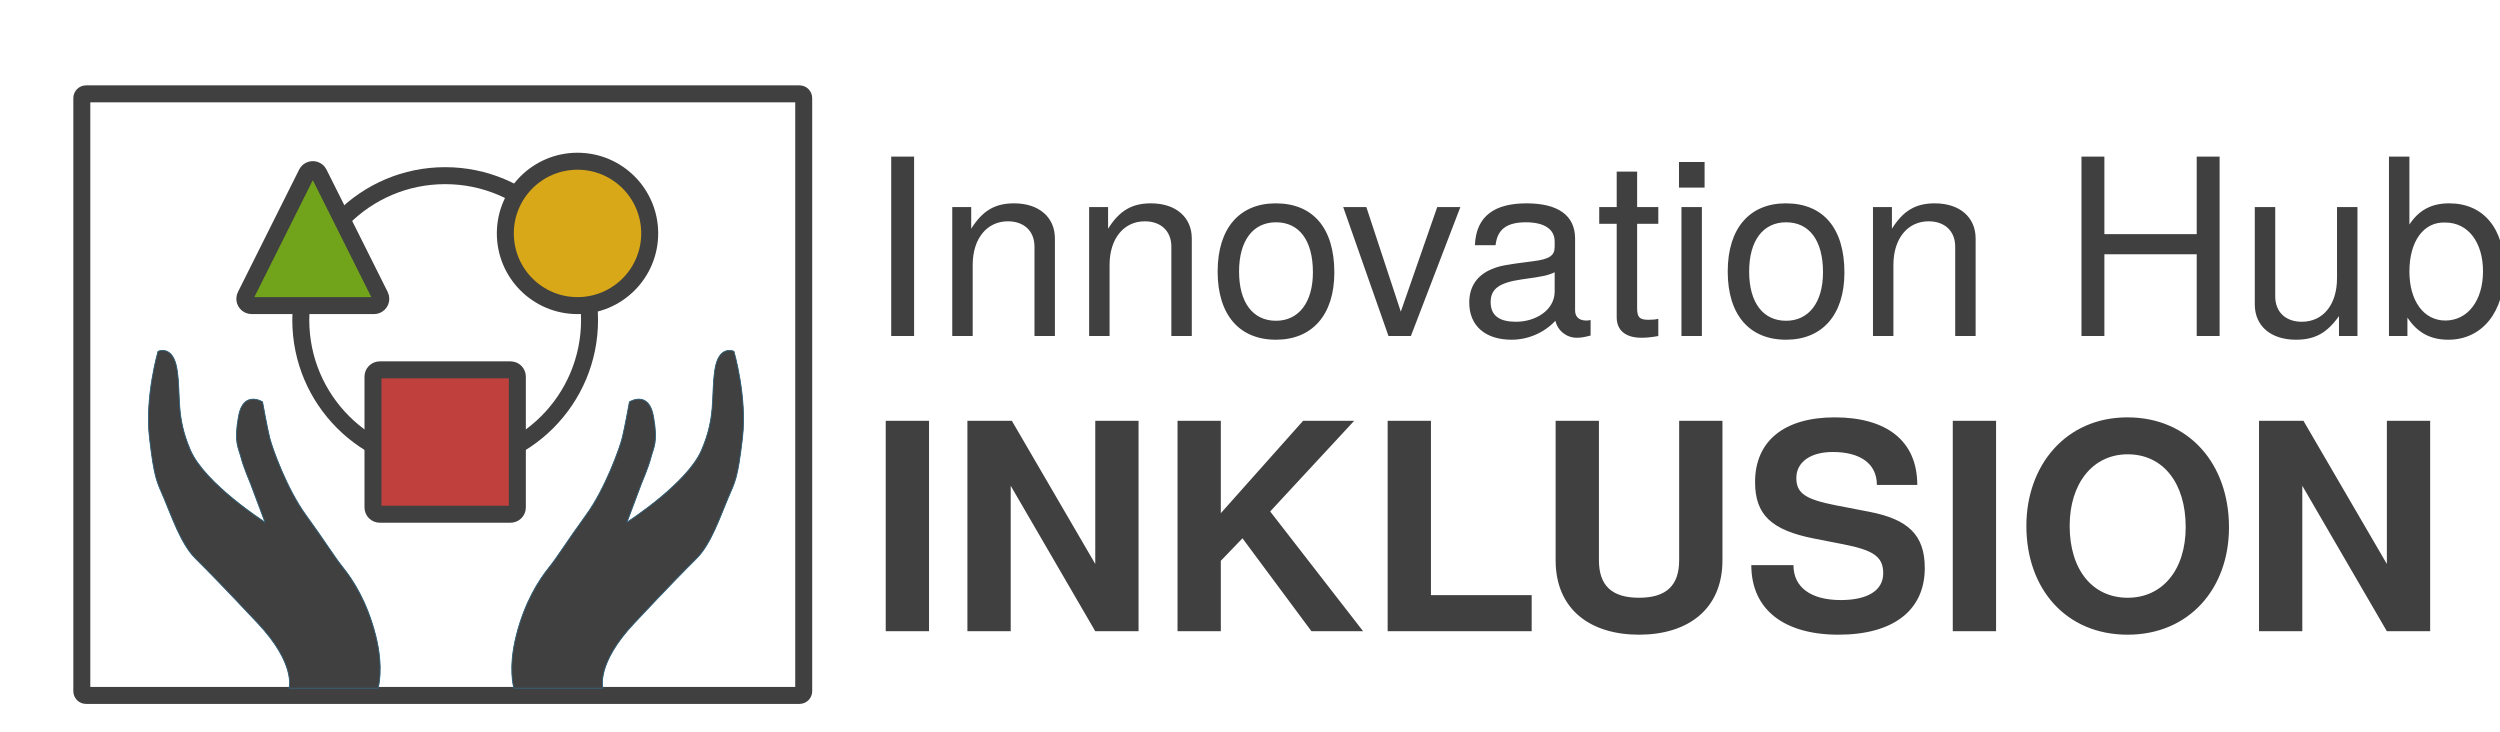
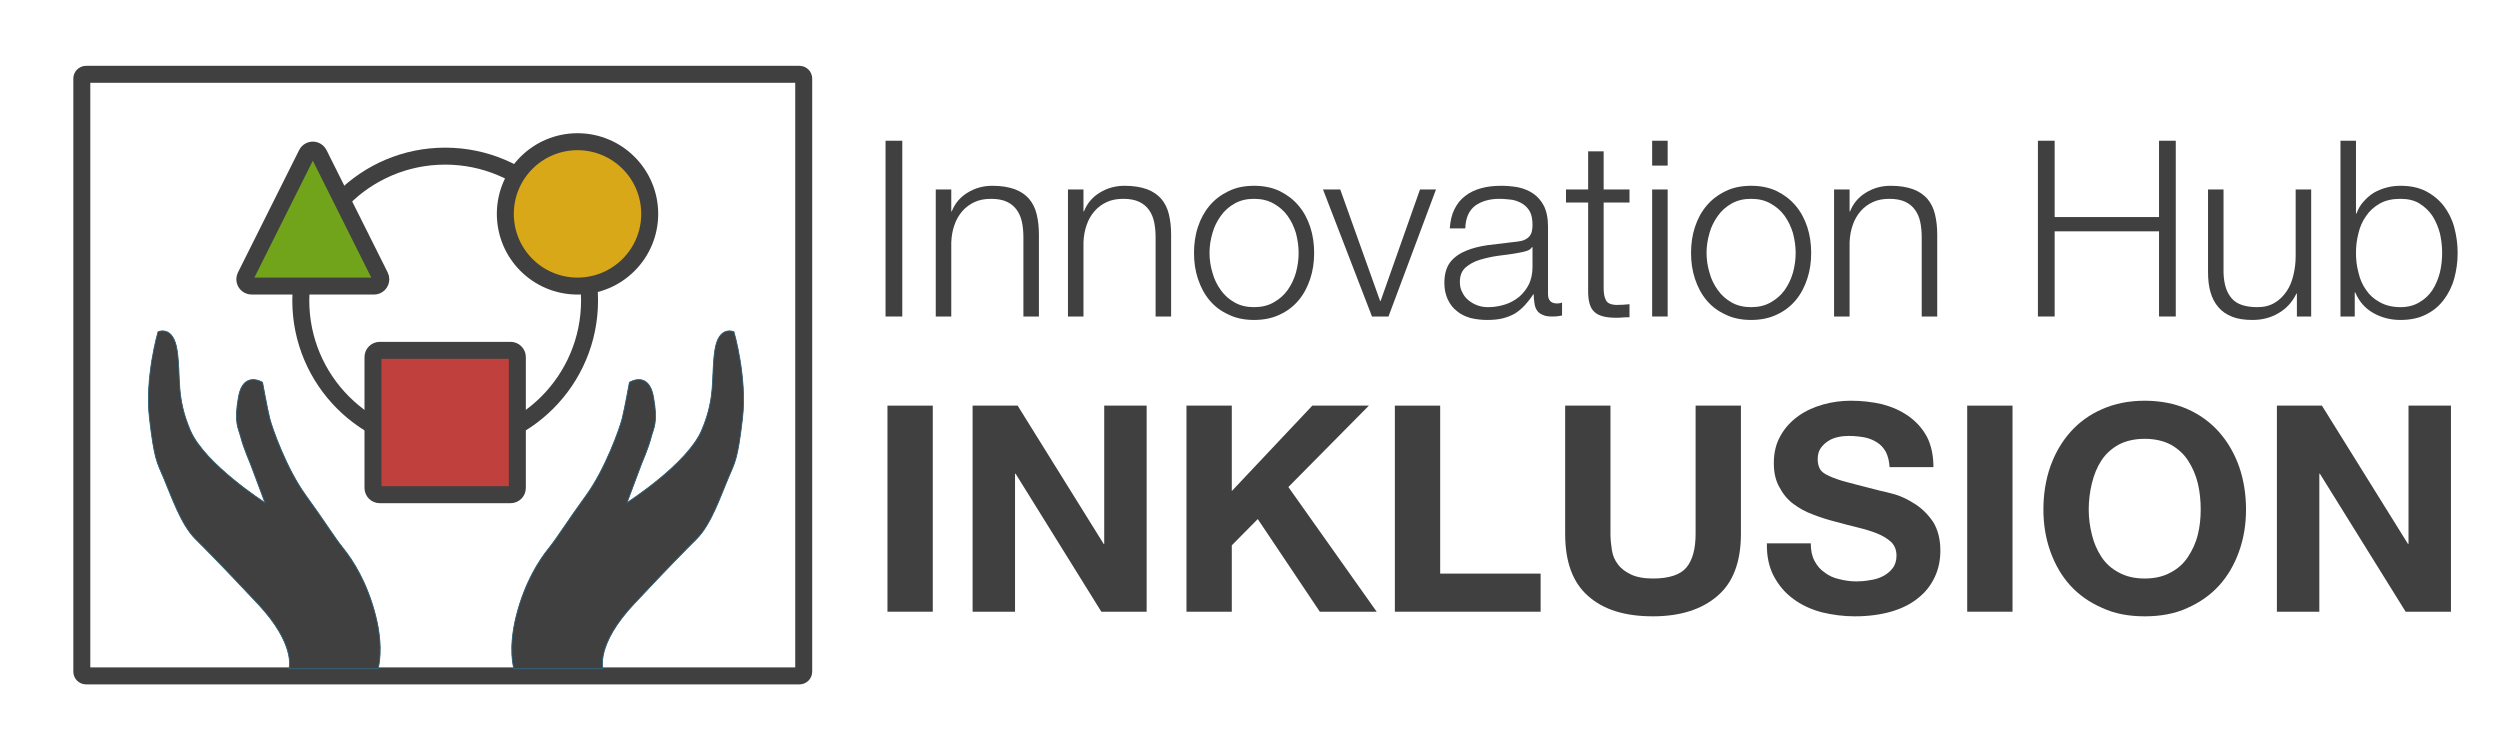
<svg xmlns="http://www.w3.org/2000/svg" width="100%" height="100%" viewBox="0 0 2945 862" version="1.1" xml:space="preserve" style="fill-rule:evenodd;clip-rule:evenodd;stroke-linecap:round;stroke-linejoin:round;">
  <g>
-     <g>
+     <g transform="matrix(1,0,0,1,0,-23)">
      <circle cx="524.409" cy="377.008" r="170.079" style="fill:none;stroke:rgb(64,64,64);stroke-width:20px;" />
      <path d="M601.449,435.685L447.37,435.685C442.952,435.685 439.37,439.267 439.37,443.685L439.37,597.764C439.37,602.182 442.952,605.764 447.37,605.764L601.449,605.764C605.867,605.764 609.449,602.182 609.449,597.764L609.449,443.685C609.449,439.267 605.867,435.685 601.449,435.685Z" style="fill:rgb(191,64,60);fill-rule:nonzero;stroke:rgb(64,64,64);stroke-width:1px;stroke-linecap:butt;stroke-miterlimit:2;" />
      <path d="M601.449,435.685L447.37,435.685C442.952,435.685 439.37,439.267 439.37,443.685L439.37,597.764C439.37,602.182 442.952,605.764 447.37,605.764L601.449,605.764C605.867,605.764 609.449,602.182 609.449,597.764L609.449,443.685C609.449,439.267 605.867,435.685 601.449,435.685Z" style="fill:none;fill-rule:nonzero;stroke:rgb(64,64,64);stroke-width:20px;" />
      <path d="M447.754,348.422L375.659,204.232C373.683,200.28 368.878,198.678 364.926,200.654C363.378,201.429 362.123,202.684 361.349,204.232L289.253,348.422C287.277,352.374 288.879,357.18 292.831,359.155C293.942,359.711 295.167,360 296.409,360L440.599,360C445.017,360 448.599,356.418 448.599,352C448.599,350.758 448.31,349.533 447.754,348.422Z" style="fill:rgb(114,164,27);fill-rule:nonzero;stroke:rgb(64,64,64);stroke-width:1px;stroke-linecap:butt;stroke-miterlimit:2;" />
      <path d="M447.754,348.422L375.659,204.232C373.683,200.28 368.878,198.678 364.926,200.654C363.378,201.429 362.123,202.684 361.349,204.232L289.253,348.422C287.277,352.374 288.879,357.18 292.831,359.155C293.942,359.711 295.167,360 296.409,360L440.599,360C445.017,360 448.599,356.418 448.599,352C448.599,350.758 448.31,349.533 447.754,348.422Z" style="fill:none;fill-rule:nonzero;stroke:rgb(64,64,64);stroke-width:20px;" />
      <circle cx="680.315" cy="274.961" r="85.04" style="fill:rgb(216,168,24);stroke:rgb(64,64,64);stroke-width:1px;stroke-linecap:butt;stroke-miterlimit:2;" />
      <circle cx="680.315" cy="274.961" r="85.04" style="fill:none;stroke:rgb(64,64,64);stroke-width:20px;" />
    </g>
-     <g>
+     <g transform="matrix(1,0,0,1,0,-23)">
      <path d="M941.772,110.551L101.378,110.551C98.617,110.551 96.378,112.79 96.378,115.551L96.378,814.213C96.378,816.974 98.617,819.213 101.378,819.213L941.772,819.213C944.533,819.213 946.772,816.974 946.772,814.213L946.772,115.551C946.772,112.79 944.533,110.551 941.772,110.551Z" style="fill:none;fill-rule:nonzero;stroke:rgb(64,64,64);stroke-width:20px;" />
    </g>
-     <g>
+     <g transform="matrix(1,0,0,1,0,-23)">
      <path d="M864.596,413.858C864.596,413.858 880.344,467.717 874.674,515.905C869.005,564.095 866.17,566.929 857.666,586.772C849.162,606.614 837.824,640.63 820.816,657.638C803.808,674.646 792.47,685.984 747.115,734.173C701.761,782.362 710.265,810.709 710.265,810.709L605.383,810.709C605.383,810.709 598.139,788.032 608.218,748.346C618.296,708.661 634.989,683.15 646.328,668.976C657.666,654.803 667.745,637.795 690.422,606.614C713.099,575.433 730.107,527.244 732.942,515.905C735.777,504.567 741.446,473.386 741.446,473.386C741.446,473.386 764.123,459.213 769.792,490.394C775.462,521.575 769.792,527.244 766.958,538.583C764.123,549.921 755.619,569.764 755.619,569.764L738.611,615.118C738.611,615.118 809.477,569.764 826.485,530.079C843.493,490.394 837.509,467.717 841.918,436.535C846.328,405.354 864.596,413.858 864.596,413.858Z" style="fill:rgb(64,64,64);fill-rule:nonzero;" />
      <path d="M864.596,413.858C864.596,413.858 880.344,467.717 874.674,515.905C869.005,564.095 866.17,566.929 857.666,586.772C849.162,606.614 837.824,640.63 820.816,657.638C803.808,674.646 792.47,685.984 747.115,734.173C701.761,782.362 710.265,810.709 710.265,810.709L605.383,810.709C605.383,810.709 598.139,788.032 608.218,748.346C618.296,708.661 634.989,683.15 646.328,668.976C657.666,654.803 667.745,637.795 690.422,606.614C713.099,575.433 730.107,527.244 732.942,515.905C735.777,504.567 741.446,473.386 741.446,473.386C741.446,473.386 764.123,459.213 769.792,490.394C775.462,521.575 769.792,527.244 766.958,538.583C764.123,549.921 755.619,569.764 755.619,569.764L738.611,615.118C738.611,615.118 809.477,569.764 826.485,530.079C843.493,490.394 837.509,467.717 841.918,436.535C846.328,405.354 864.596,413.858 864.596,413.858Z" style="fill:rgb(64,64,64);fill-rule:nonzero;stroke:rgb(53,102,128);stroke-width:1px;" />
      <path d="M186.142,413.858C186.142,413.858 170.394,467.717 176.063,515.905C181.732,564.095 184.567,566.929 193.071,586.772C201.575,606.614 212.914,640.63 229.921,657.638C246.929,674.646 258.268,685.984 303.622,734.173C348.977,782.362 340.473,810.709 340.473,810.709L445.355,810.709C445.355,810.709 452.599,788.032 442.52,748.346C432.441,708.661 415.748,683.15 404.41,668.976C393.071,654.803 382.992,637.795 360.315,606.614C337.638,575.433 320.63,527.244 317.795,515.905C314.961,504.567 309.292,473.386 309.292,473.386C309.292,473.386 286.614,459.213 280.945,490.394C275.276,521.575 280.945,527.244 283.78,538.583C286.614,549.921 295.118,569.764 295.118,569.764L312.126,615.118C312.126,615.118 241.26,569.764 224.252,530.079C207.244,490.394 213.229,467.717 208.819,436.535C204.41,405.354 186.142,413.858 186.142,413.858Z" style="fill:rgb(64,64,64);fill-rule:nonzero;" />
      <path d="M186.142,413.858C186.142,413.858 170.394,467.717 176.063,515.905C181.732,564.095 184.567,566.929 193.071,586.772C201.575,606.614 212.914,640.63 229.921,657.638C246.929,674.646 258.268,685.984 303.622,734.173C348.977,782.362 340.473,810.709 340.473,810.709L445.355,810.709C445.355,810.709 452.599,788.032 442.52,748.346C432.441,708.661 415.748,683.15 404.41,668.976C393.071,654.803 382.992,637.795 360.315,606.614C337.638,575.433 320.63,527.244 317.795,515.905C314.961,504.567 309.292,473.386 309.292,473.386C309.292,473.386 286.614,459.213 280.945,490.394C275.276,521.575 280.945,527.244 283.78,538.583C286.614,549.921 295.118,569.764 295.118,569.764L312.126,615.118C312.126,615.118 241.26,569.764 224.252,530.079C207.244,490.394 213.229,467.717 208.819,436.535C204.41,405.354 186.142,413.858 186.142,413.858Z" style="fill:rgb(64,64,64);fill-rule:nonzero;stroke:rgb(53,102,128);stroke-width:1px;" />
    </g>
-     <g>
+     <g transform="matrix(1,0,0,1,0,-23)">
      <g transform="matrix(1,0,0,1,1020.84,395.845)">
-         <text x="0px" y="0px" style="font-family:'HelveticaNeue-Light', 'Helvetica Neue';font-weight:300;font-size:290px;fill:rgb(64,64,64);">Innovation Hub</text>
+         <g transform="matrix(290,0,0,290,0,0)">
+           <rect x="0.077" y="-0.714" width="0.068" height="0.714" style="fill:rgb(64,64,64);fill-rule:nonzero;" />
+         </g>
+         <g transform="matrix(290,0,0,290,64.38,0)">
+           <path d="M0.059,-0.516L0.059,-0L0.122,-0L0.122,-0.301C0.123,-0.326 0.127,-0.35 0.135,-0.372C0.142,-0.393 0.153,-0.412 0.167,-0.428C0.18,-0.443 0.197,-0.456 0.217,-0.465C0.236,-0.474 0.259,-0.478 0.284,-0.478C0.309,-0.478 0.331,-0.474 0.348,-0.466C0.365,-0.458 0.378,-0.447 0.388,-0.433C0.398,-0.419 0.405,-0.403 0.409,-0.384C0.413,-0.365 0.415,-0.344 0.415,-0.322L0.415,-0L0.478,-0L0.478,-0.332C0.478,-0.363 0.475,-0.39 0.469,-0.415C0.463,-0.44 0.453,-0.46 0.438,-0.478C0.423,-0.495 0.404,-0.508 0.38,-0.517C0.355,-0.526 0.325,-0.531 0.289,-0.531C0.252,-0.531 0.219,-0.522 0.188,-0.503C0.157,-0.484 0.136,-0.458 0.124,-0.427L0.122,-0.427L0.122,-0.516L0.059,-0.516Z" style="fill:rgb(64,64,64);fill-rule:nonzero;" />
+         </g>
+         <g transform="matrix(290,0,0,290,220.11,0)">
+           <path d="M0.059,-0.516L0.059,-0L0.122,-0L0.122,-0.301C0.123,-0.326 0.127,-0.35 0.135,-0.372C0.142,-0.393 0.153,-0.412 0.167,-0.428C0.18,-0.443 0.197,-0.456 0.217,-0.465C0.236,-0.474 0.259,-0.478 0.284,-0.478C0.309,-0.478 0.331,-0.474 0.348,-0.466C0.365,-0.458 0.378,-0.447 0.388,-0.433C0.398,-0.419 0.405,-0.403 0.409,-0.384C0.413,-0.365 0.415,-0.344 0.415,-0.322L0.415,-0L0.478,-0L0.478,-0.332C0.478,-0.363 0.475,-0.39 0.469,-0.415C0.463,-0.44 0.453,-0.46 0.438,-0.478C0.423,-0.495 0.404,-0.508 0.38,-0.517C0.355,-0.526 0.325,-0.531 0.289,-0.531C0.252,-0.531 0.219,-0.522 0.188,-0.503C0.157,-0.484 0.136,-0.458 0.124,-0.427L0.122,-0.427L0.122,-0.516L0.059,-0.516Z" style="fill:rgb(64,64,64);fill-rule:nonzero;" />
+         </g>
+         <g transform="matrix(290,0,0,290,375.84,0)">
+           <path d="M0.278,-0.478C0.308,-0.478 0.334,-0.472 0.357,-0.459C0.38,-0.446 0.399,-0.43 0.414,-0.409C0.429,-0.388 0.44,-0.365 0.448,-0.339C0.455,-0.312 0.459,-0.285 0.459,-0.258C0.459,-0.231 0.455,-0.204 0.448,-0.178C0.44,-0.151 0.429,-0.128 0.414,-0.107C0.399,-0.086 0.38,-0.07 0.357,-0.057C0.334,-0.044 0.308,-0.038 0.278,-0.038C0.248,-0.038 0.222,-0.044 0.199,-0.057C0.176,-0.07 0.158,-0.086 0.143,-0.107C0.128,-0.128 0.116,-0.151 0.109,-0.178C0.101,-0.204 0.097,-0.231 0.097,-0.258C0.097,-0.285 0.101,-0.312 0.109,-0.339C0.116,-0.365 0.128,-0.388 0.143,-0.409C0.158,-0.43 0.176,-0.446 0.199,-0.459C0.222,-0.472 0.248,-0.478 0.278,-0.478ZM0.278,-0.531C0.239,-0.531 0.204,-0.524 0.174,-0.509C0.143,-0.494 0.118,-0.475 0.097,-0.45C0.076,-0.425 0.061,-0.397 0.05,-0.364C0.039,-0.331 0.034,-0.295 0.034,-0.258C0.034,-0.221 0.039,-0.186 0.05,-0.153C0.061,-0.12 0.076,-0.091 0.097,-0.066C0.118,-0.041 0.143,-0.022 0.174,-0.008C0.204,0.007 0.239,0.014 0.278,0.014C0.317,0.014 0.352,0.007 0.383,-0.008C0.413,-0.022 0.438,-0.041 0.459,-0.066C0.48,-0.091 0.495,-0.12 0.506,-0.153C0.517,-0.186 0.522,-0.221 0.522,-0.258C0.522,-0.295 0.517,-0.331 0.506,-0.364C0.495,-0.397 0.48,-0.425 0.459,-0.45C0.438,-0.475 0.413,-0.494 0.383,-0.509C0.352,-0.524 0.317,-0.531 0.278,-0.531Z" style="fill:rgb(64,64,64);fill-rule:nonzero;" />
+         </g>
+         <g transform="matrix(290,0,0,290,537.08,0)">
+           <path d="M0.002,-0.516L0.201,-0L0.268,-0L0.461,-0.516L0.396,-0.516L0.236,-0.063L0.234,-0.063L0.072,-0.516L0.002,-0.516Z" style="fill:rgb(64,64,64);fill-rule:nonzero;" />
+         </g>
+         <g transform="matrix(290,0,0,290,671.35,0)">
+           <path d="M0.054,-0.358L0.117,-0.358C0.118,-0.4 0.132,-0.431 0.157,-0.45C0.182,-0.468 0.215,-0.478 0.255,-0.478C0.274,-0.478 0.291,-0.476 0.308,-0.474C0.324,-0.471 0.338,-0.465 0.351,-0.457C0.363,-0.449 0.373,-0.438 0.38,-0.425C0.387,-0.411 0.39,-0.393 0.39,-0.372C0.39,-0.358 0.388,-0.347 0.385,-0.338C0.381,-0.329 0.376,-0.323 0.369,-0.318C0.362,-0.313 0.354,-0.309 0.344,-0.307C0.334,-0.305 0.322,-0.303 0.309,-0.302C0.275,-0.298 0.242,-0.294 0.209,-0.29C0.175,-0.285 0.146,-0.278 0.12,-0.267C0.093,-0.256 0.072,-0.241 0.056,-0.221C0.04,-0.2 0.032,-0.172 0.032,-0.136C0.032,-0.11 0.037,-0.088 0.046,-0.069C0.055,-0.05 0.067,-0.034 0.083,-0.022C0.098,-0.009 0.117,-0 0.138,0.006C0.159,0.011 0.181,0.014 0.205,0.014C0.23,0.014 0.252,0.012 0.271,0.007C0.289,0.002 0.305,-0.004 0.32,-0.013C0.334,-0.022 0.347,-0.033 0.359,-0.046C0.37,-0.058 0.382,-0.073 0.393,-0.09L0.395,-0.09C0.395,-0.077 0.396,-0.065 0.398,-0.054C0.399,-0.043 0.403,-0.033 0.408,-0.025C0.413,-0.017 0.421,-0.011 0.431,-0.007C0.44,-0.002 0.453,-0 0.469,-0C0.478,-0 0.485,-0 0.491,-0.001C0.496,-0.002 0.503,-0.003 0.51,-0.004L0.51,-0.057C0.504,-0.054 0.497,-0.053 0.49,-0.053C0.465,-0.053 0.453,-0.066 0.453,-0.091L0.453,-0.365C0.453,-0.4 0.447,-0.428 0.436,-0.45C0.425,-0.471 0.41,-0.488 0.392,-0.5C0.374,-0.512 0.354,-0.52 0.331,-0.525C0.308,-0.529 0.286,-0.531 0.263,-0.531C0.233,-0.531 0.206,-0.528 0.181,-0.521C0.156,-0.514 0.135,-0.504 0.117,-0.49C0.098,-0.476 0.084,-0.458 0.073,-0.436C0.062,-0.414 0.056,-0.388 0.054,-0.358ZM0.39,-0.282L0.39,-0.2C0.39,-0.175 0.385,-0.152 0.376,-0.132C0.366,-0.112 0.353,-0.095 0.337,-0.081C0.32,-0.067 0.301,-0.056 0.279,-0.049C0.257,-0.042 0.234,-0.038 0.21,-0.038C0.195,-0.038 0.181,-0.04 0.167,-0.045C0.153,-0.05 0.141,-0.057 0.13,-0.066C0.119,-0.075 0.111,-0.085 0.105,-0.098C0.098,-0.11 0.095,-0.124 0.095,-0.14C0.095,-0.165 0.102,-0.185 0.118,-0.199C0.133,-0.212 0.152,-0.223 0.175,-0.23C0.198,-0.237 0.224,-0.243 0.253,-0.247C0.281,-0.25 0.308,-0.254 0.335,-0.259C0.344,-0.26 0.354,-0.263 0.365,-0.266C0.376,-0.269 0.384,-0.275 0.388,-0.282L0.39,-0.282Z" style="fill:rgb(64,64,64);fill-rule:nonzero;" />
+         </g>
+         <g transform="matrix(290,0,0,290,821.86,0)">
+           <path d="M0.16,-0.516L0.16,-0.671L0.097,-0.671L0.097,-0.516L0.007,-0.516L0.007,-0.463L0.097,-0.463L0.097,-0.11C0.096,-0.066 0.104,-0.036 0.121,-0.02C0.138,-0.003 0.167,0.005 0.209,0.005C0.218,0.005 0.228,0.005 0.237,0.004C0.246,0.003 0.256,0.003 0.265,0.003L0.265,-0.05C0.247,-0.048 0.229,-0.047 0.211,-0.047C0.188,-0.048 0.174,-0.055 0.169,-0.067C0.163,-0.078 0.16,-0.094 0.16,-0.115L0.16,-0.463L0.265,-0.463L0.265,-0.516L0.16,-0.516Z" style="fill:rgb(64,64,64);fill-rule:nonzero;" />
+         </g>
+         <g transform="matrix(290,0,0,290,907.7,0)">
+           <path d="M0.061,-0.714L0.061,-0.613L0.124,-0.613L0.124,-0.714L0.061,-0.714ZM0.061,-0.516L0.061,-0L0.124,-0L0.124,-0.516L0.061,-0.516Z" style="fill:rgb(64,64,64);fill-rule:nonzero;" />
+         </g>
+         <g transform="matrix(290,0,0,290,961.35,0)">
+           <path d="M0.278,-0.478C0.308,-0.478 0.334,-0.472 0.357,-0.459C0.38,-0.446 0.399,-0.43 0.414,-0.409C0.429,-0.388 0.44,-0.365 0.448,-0.339C0.455,-0.312 0.459,-0.285 0.459,-0.258C0.459,-0.231 0.455,-0.204 0.448,-0.178C0.44,-0.151 0.429,-0.128 0.414,-0.107C0.399,-0.086 0.38,-0.07 0.357,-0.057C0.334,-0.044 0.308,-0.038 0.278,-0.038C0.248,-0.038 0.222,-0.044 0.199,-0.057C0.176,-0.07 0.158,-0.086 0.143,-0.107C0.128,-0.128 0.116,-0.151 0.109,-0.178C0.101,-0.204 0.097,-0.231 0.097,-0.258C0.097,-0.285 0.101,-0.312 0.109,-0.339C0.116,-0.365 0.128,-0.388 0.143,-0.409C0.158,-0.43 0.176,-0.446 0.199,-0.459C0.222,-0.472 0.248,-0.478 0.278,-0.478ZM0.278,-0.531C0.239,-0.531 0.204,-0.524 0.174,-0.509C0.143,-0.494 0.118,-0.475 0.097,-0.45C0.076,-0.425 0.061,-0.397 0.05,-0.364C0.039,-0.331 0.034,-0.295 0.034,-0.258C0.034,-0.221 0.039,-0.186 0.05,-0.153C0.061,-0.12 0.076,-0.091 0.097,-0.066C0.118,-0.041 0.143,-0.022 0.174,-0.008C0.204,0.007 0.239,0.014 0.278,0.014C0.317,0.014 0.352,0.007 0.383,-0.008C0.413,-0.022 0.438,-0.041 0.459,-0.066C0.48,-0.091 0.495,-0.12 0.506,-0.153C0.517,-0.186 0.522,-0.221 0.522,-0.258C0.522,-0.295 0.517,-0.331 0.506,-0.364C0.495,-0.397 0.48,-0.425 0.459,-0.45C0.438,-0.475 0.413,-0.494 0.383,-0.509C0.352,-0.524 0.317,-0.531 0.278,-0.531Z" style="fill:rgb(64,64,64);fill-rule:nonzero;" />
+         </g>
+         <g transform="matrix(290,0,0,290,1122.59,0)">
+           <path d="M0.059,-0.516L0.059,-0L0.122,-0L0.122,-0.301C0.123,-0.326 0.127,-0.35 0.135,-0.372C0.142,-0.393 0.153,-0.412 0.167,-0.428C0.18,-0.443 0.197,-0.456 0.217,-0.465C0.236,-0.474 0.259,-0.478 0.284,-0.478C0.309,-0.478 0.331,-0.474 0.348,-0.466C0.365,-0.458 0.378,-0.447 0.388,-0.433C0.398,-0.419 0.405,-0.403 0.409,-0.384C0.413,-0.365 0.415,-0.344 0.415,-0.322L0.415,-0L0.478,-0L0.478,-0.332C0.478,-0.363 0.475,-0.39 0.469,-0.415C0.463,-0.44 0.453,-0.46 0.438,-0.478C0.423,-0.495 0.404,-0.508 0.38,-0.517C0.355,-0.526 0.325,-0.531 0.289,-0.531C0.252,-0.531 0.219,-0.522 0.188,-0.503C0.157,-0.484 0.136,-0.458 0.124,-0.427L0.122,-0.427L0.122,-0.516L0.059,-0.516Z" style="fill:rgb(64,64,64);fill-rule:nonzero;" />
+         </g>
+         <g transform="matrix(290,0,0,290,1358.94,0)">
+           <path d="M0.072,-0.714L0.072,-0L0.14,-0L0.14,-0.346L0.564,-0.346L0.564,-0L0.632,-0L0.632,-0.714L0.564,-0.714L0.564,-0.404L0.14,-0.404L0.14,-0.714L0.072,-0.714Z" style="fill:rgb(64,64,64);fill-rule:nonzero;" />
+         </g>
+         <g transform="matrix(290,0,0,290,1563.1,0)">
+           <path d="M0.478,-0L0.478,-0.516L0.415,-0.516L0.415,-0.245C0.415,-0.219 0.412,-0.194 0.406,-0.169C0.4,-0.143 0.391,-0.121 0.378,-0.102C0.365,-0.083 0.349,-0.067 0.33,-0.056C0.311,-0.044 0.287,-0.038 0.26,-0.038C0.21,-0.038 0.175,-0.05 0.155,-0.074C0.134,-0.098 0.123,-0.133 0.122,-0.18L0.122,-0.516L0.059,-0.516L0.059,-0.181C0.059,-0.15 0.062,-0.123 0.069,-0.099C0.076,-0.075 0.086,-0.055 0.101,-0.038C0.115,-0.021 0.133,-0.009 0.157,0.001C0.18,0.01 0.207,0.014 0.24,0.014C0.279,0.014 0.314,0.005 0.346,-0.014C0.377,-0.032 0.401,-0.058 0.418,-0.093L0.42,-0.093L0.42,-0L0.478,-0Z" style="fill:rgb(64,64,64);fill-rule:nonzero;" />
+         </g>
+         <g transform="matrix(290,0,0,290,1718.83,0)">
+           <path d="M0.06,-0.714L0.06,-0L0.118,-0L0.118,-0.098L0.12,-0.098C0.135,-0.062 0.159,-0.034 0.192,-0.015C0.225,0.004 0.262,0.014 0.304,0.014C0.343,0.014 0.378,0.007 0.407,-0.008C0.436,-0.022 0.46,-0.042 0.479,-0.067C0.498,-0.092 0.513,-0.121 0.522,-0.154C0.531,-0.187 0.536,-0.221 0.536,-0.258C0.536,-0.295 0.531,-0.329 0.522,-0.363C0.513,-0.396 0.498,-0.425 0.479,-0.45C0.46,-0.474 0.436,-0.494 0.407,-0.509C0.378,-0.524 0.343,-0.531 0.304,-0.531C0.285,-0.531 0.267,-0.529 0.248,-0.524C0.229,-0.519 0.212,-0.512 0.196,-0.503C0.18,-0.493 0.166,-0.481 0.154,-0.467C0.141,-0.453 0.132,-0.437 0.125,-0.418L0.123,-0.418L0.123,-0.714L0.06,-0.714ZM0.473,-0.258C0.473,-0.231 0.47,-0.205 0.464,-0.179C0.457,-0.152 0.447,-0.129 0.434,-0.108C0.42,-0.087 0.402,-0.07 0.381,-0.058C0.36,-0.045 0.334,-0.038 0.304,-0.038C0.271,-0.038 0.243,-0.045 0.22,-0.058C0.197,-0.07 0.178,-0.087 0.164,-0.108C0.149,-0.129 0.139,-0.152 0.133,-0.179C0.126,-0.205 0.123,-0.231 0.123,-0.258C0.123,-0.285 0.126,-0.311 0.133,-0.338C0.139,-0.364 0.149,-0.387 0.164,-0.408C0.178,-0.429 0.197,-0.446 0.22,-0.459C0.243,-0.472 0.271,-0.478 0.304,-0.478C0.334,-0.478 0.36,-0.472 0.381,-0.459C0.402,-0.446 0.42,-0.429 0.434,-0.408C0.447,-0.387 0.457,-0.364 0.464,-0.338C0.47,-0.311 0.473,-0.285 0.473,-0.258Z" style="fill:rgb(64,64,64);fill-rule:nonzero;" />
+         </g>
      </g>
      <g transform="matrix(1,0,0,1,1021.97,743.589)">
-         <text x="0px" y="0px" style="font-family:'HelveticaNeue-Bold', 'Helvetica Neue';font-weight:700;font-size:340px;fill:rgb(64,64,64);">INKLUSION</text>
+         <g transform="matrix(340,0,0,340,0,0)">
+           <rect x="0.069" y="-0.714" width="0.157" height="0.714" style="fill:rgb(64,64,64);fill-rule:nonzero;" />
+         </g>
+         <g transform="matrix(340,0,0,340,100.3,0)">
+           <path d="M0.069,-0.714L0.069,-0L0.216,-0L0.216,-0.478L0.218,-0.478L0.515,-0L0.672,-0L0.672,-0.714L0.525,-0.714L0.525,-0.235L0.523,-0.235L0.225,-0.714L0.069,-0.714Z" style="fill:rgb(64,64,64);fill-rule:nonzero;" />
+         </g>
+         <g transform="matrix(340,0,0,340,352.24,0)">
+           <path d="M0.069,-0.714L0.069,-0L0.226,-0L0.226,-0.23L0.316,-0.321L0.531,-0L0.728,-0L0.422,-0.432L0.701,-0.714L0.505,-0.714L0.226,-0.418L0.226,-0.714L0.069,-0.714Z" style="fill:rgb(64,64,64);fill-rule:nonzero;" />
+         </g>
+         <g transform="matrix(340,0,0,340,597.72,0)">
+           <path d="M0.069,-0.714L0.069,-0L0.574,-0L0.574,-0.132L0.226,-0.132L0.226,-0.714L0.069,-0.714Z" style="fill:rgb(64,64,64);fill-rule:nonzero;" />
+         </g>
+         <g transform="matrix(340,0,0,340,799.34,0)">
+           <path d="M0.675,-0.27L0.675,-0.714L0.518,-0.714L0.518,-0.27C0.518,-0.217 0.507,-0.178 0.486,-0.153C0.465,-0.128 0.426,-0.115 0.37,-0.115C0.338,-0.115 0.313,-0.12 0.294,-0.129C0.275,-0.138 0.26,-0.149 0.249,-0.164C0.238,-0.178 0.231,-0.194 0.228,-0.213C0.225,-0.232 0.223,-0.251 0.223,-0.27L0.223,-0.714L0.066,-0.714L0.066,-0.27C0.066,-0.173 0.092,-0.101 0.146,-0.054C0.199,-0.007 0.273,0.016 0.37,0.016C0.465,0.016 0.54,-0.008 0.594,-0.055C0.648,-0.101 0.675,-0.173 0.675,-0.27Z" style="fill:rgb(64,64,64);fill-rule:nonzero;" />
+         </g>
+         <g transform="matrix(340,0,0,340,1051.28,0)">
+           <path d="M0.176,-0.237L0.024,-0.237C0.023,-0.193 0.031,-0.155 0.048,-0.123C0.065,-0.091 0.087,-0.065 0.116,-0.044C0.144,-0.023 0.177,-0.008 0.214,0.002C0.251,0.011 0.289,0.016 0.328,0.016C0.377,0.016 0.42,0.01 0.457,-0.001C0.494,-0.012 0.525,-0.028 0.55,-0.049C0.575,-0.069 0.593,-0.093 0.606,-0.121C0.619,-0.149 0.625,-0.179 0.625,-0.212C0.625,-0.252 0.616,-0.285 0.6,-0.311C0.583,-0.336 0.562,-0.357 0.539,-0.372C0.516,-0.387 0.492,-0.399 0.469,-0.406C0.445,-0.413 0.426,-0.417 0.413,-0.42C0.368,-0.431 0.332,-0.441 0.305,-0.448C0.277,-0.455 0.255,-0.463 0.24,-0.47C0.224,-0.477 0.213,-0.485 0.208,-0.494C0.203,-0.503 0.2,-0.514 0.2,-0.528C0.2,-0.543 0.203,-0.556 0.21,-0.566C0.217,-0.576 0.225,-0.584 0.236,-0.591C0.246,-0.598 0.257,-0.602 0.27,-0.605C0.283,-0.608 0.295,-0.609 0.308,-0.609C0.327,-0.609 0.345,-0.607 0.362,-0.604C0.378,-0.601 0.392,-0.595 0.405,-0.587C0.418,-0.579 0.428,-0.568 0.436,-0.554C0.443,-0.54 0.448,-0.522 0.449,-0.501L0.601,-0.501C0.601,-0.542 0.593,-0.578 0.578,-0.607C0.562,-0.636 0.541,-0.659 0.514,-0.678C0.487,-0.697 0.457,-0.71 0.423,-0.719C0.388,-0.727 0.352,-0.731 0.315,-0.731C0.283,-0.731 0.251,-0.727 0.219,-0.718C0.187,-0.709 0.158,-0.696 0.133,-0.678C0.108,-0.66 0.087,-0.638 0.072,-0.611C0.056,-0.584 0.048,-0.552 0.048,-0.515C0.048,-0.482 0.054,-0.455 0.067,-0.432C0.079,-0.409 0.095,-0.389 0.115,-0.374C0.135,-0.359 0.158,-0.346 0.183,-0.337C0.208,-0.327 0.234,-0.319 0.261,-0.312C0.287,-0.305 0.313,-0.298 0.338,-0.292C0.363,-0.286 0.386,-0.279 0.406,-0.271C0.426,-0.263 0.442,-0.253 0.455,-0.241C0.467,-0.229 0.473,-0.213 0.473,-0.194C0.473,-0.176 0.468,-0.161 0.459,-0.15C0.45,-0.138 0.438,-0.129 0.424,-0.122C0.41,-0.115 0.395,-0.111 0.379,-0.109C0.363,-0.106 0.348,-0.105 0.334,-0.105C0.313,-0.105 0.293,-0.108 0.274,-0.113C0.255,-0.117 0.238,-0.125 0.224,-0.136C0.209,-0.146 0.198,-0.159 0.189,-0.176C0.18,-0.193 0.176,-0.213 0.176,-0.237Z" style="fill:rgb(64,64,64);fill-rule:nonzero;" />
+         </g>
+         <g transform="matrix(340,0,0,340,1271.94,0)">
+           <rect x="0.069" y="-0.714" width="0.157" height="0.714" style="fill:rgb(64,64,64);fill-rule:nonzero;" />
+         </g>
+         <g transform="matrix(340,0,0,340,1372.24,0)">
+           <path d="M0.195,-0.354C0.195,-0.385 0.199,-0.416 0.206,-0.445C0.213,-0.474 0.224,-0.501 0.239,-0.524C0.254,-0.547 0.274,-0.565 0.299,-0.579C0.324,-0.592 0.354,-0.599 0.389,-0.599C0.424,-0.599 0.454,-0.592 0.479,-0.579C0.504,-0.565 0.524,-0.547 0.539,-0.524C0.554,-0.501 0.566,-0.474 0.573,-0.445C0.58,-0.416 0.583,-0.385 0.583,-0.354C0.583,-0.324 0.58,-0.295 0.573,-0.267C0.566,-0.238 0.554,-0.213 0.539,-0.19C0.524,-0.167 0.504,-0.149 0.479,-0.136C0.454,-0.122 0.424,-0.115 0.389,-0.115C0.354,-0.115 0.324,-0.122 0.299,-0.136C0.274,-0.149 0.254,-0.167 0.239,-0.19C0.224,-0.213 0.213,-0.238 0.206,-0.267C0.199,-0.295 0.195,-0.324 0.195,-0.354ZM0.038,-0.354C0.038,-0.302 0.046,-0.254 0.062,-0.209C0.078,-0.164 0.101,-0.124 0.131,-0.091C0.161,-0.058 0.198,-0.032 0.242,-0.013C0.285,0.007 0.334,0.016 0.389,0.016C0.444,0.016 0.494,0.007 0.537,-0.013C0.58,-0.032 0.617,-0.058 0.647,-0.091C0.677,-0.124 0.7,-0.164 0.716,-0.209C0.732,-0.254 0.74,-0.302 0.74,-0.354C0.74,-0.407 0.732,-0.457 0.716,-0.503C0.7,-0.548 0.677,-0.588 0.647,-0.622C0.617,-0.656 0.58,-0.683 0.537,-0.702C0.494,-0.721 0.444,-0.731 0.389,-0.731C0.334,-0.731 0.285,-0.721 0.242,-0.702C0.198,-0.683 0.161,-0.656 0.131,-0.622C0.101,-0.588 0.078,-0.548 0.062,-0.503C0.046,-0.457 0.038,-0.407 0.038,-0.354Z" style="fill:rgb(64,64,64);fill-rule:nonzero;" />
+         </g>
+         <g transform="matrix(340,0,0,340,1636.76,0)">
+           <path d="M0.069,-0.714L0.069,-0L0.216,-0L0.216,-0.478L0.218,-0.478L0.515,-0L0.672,-0L0.672,-0.714L0.525,-0.714L0.525,-0.235L0.523,-0.235L0.225,-0.714L0.069,-0.714Z" style="fill:rgb(64,64,64);fill-rule:nonzero;" />
+         </g>
      </g>
    </g>
  </g>
</svg>
